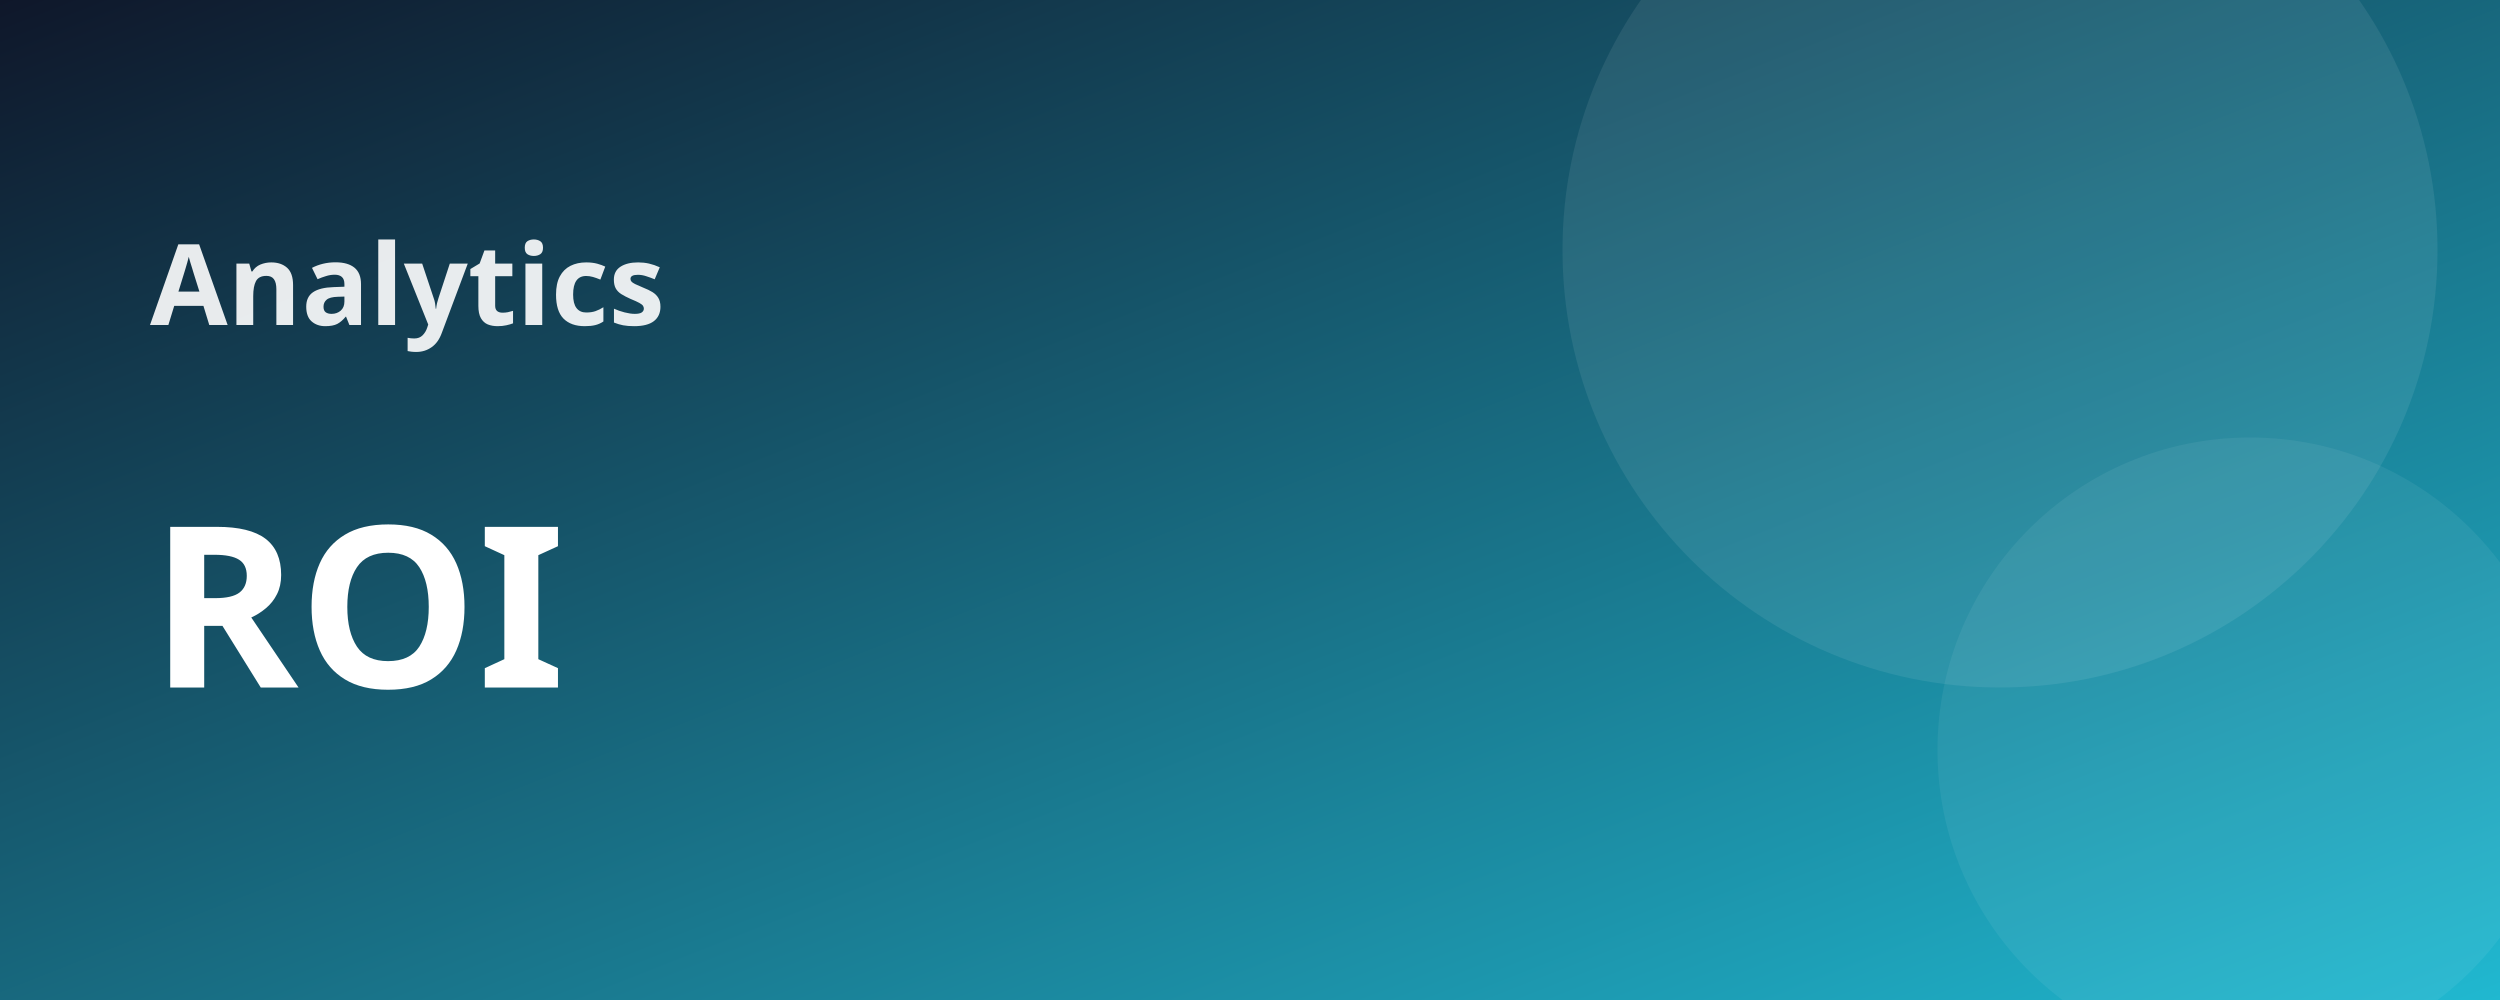
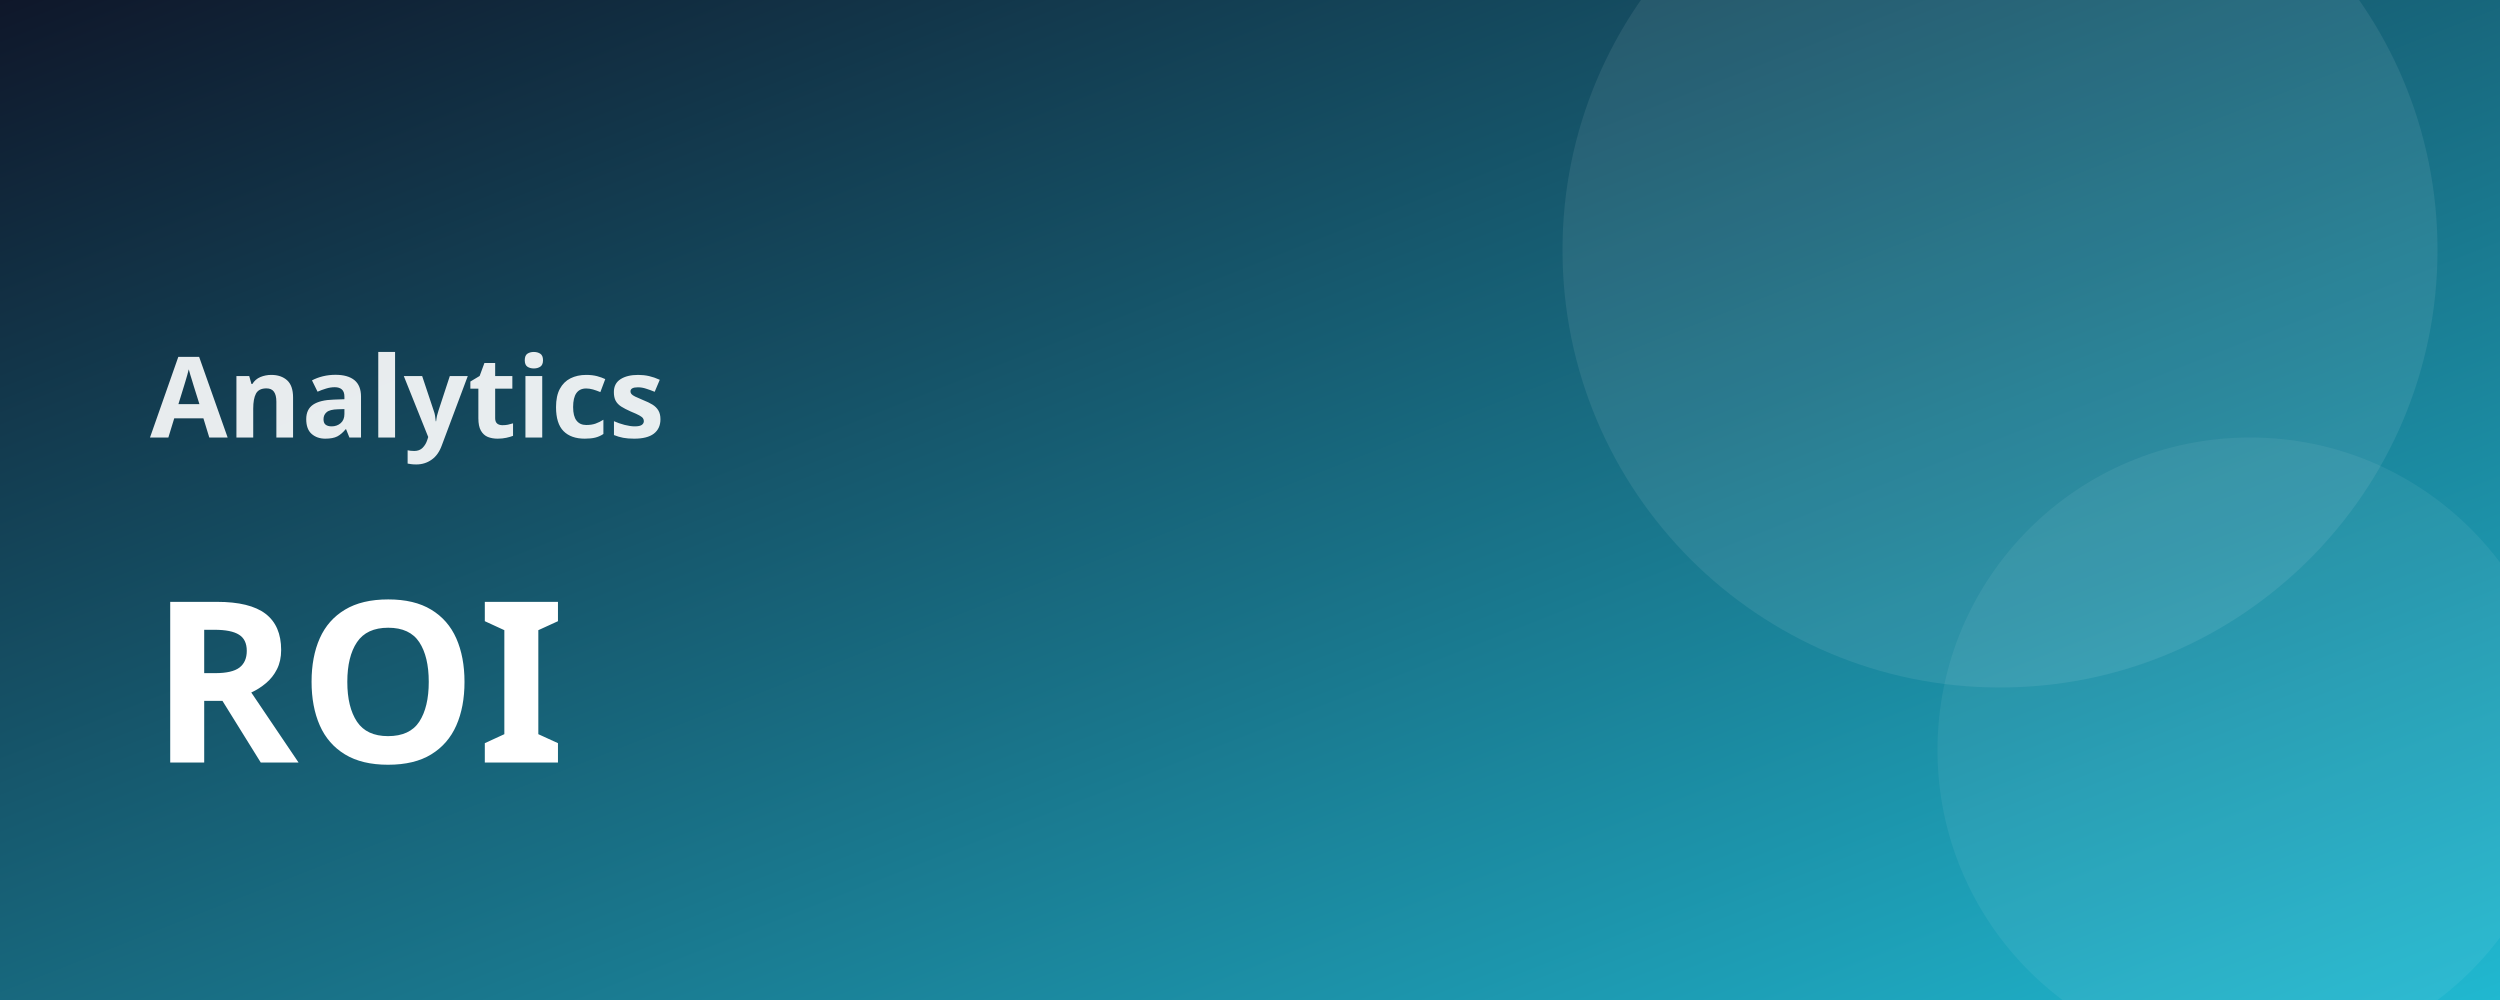
<svg xmlns="http://www.w3.org/2000/svg" text-rendering="geometricPrecision" shape-rendering="geometricPrecision" viewBox="0 0 400 160" fill="none">
  <defs>
    <linearGradient id="g" x1="0" y1="0" x2="1" y2="1">
      <stop offset="0%" stop-color="#0f172a" />
      <stop offset="100%" stop-color="#20b8d0" />
    </linearGradient>
  </defs>
  <rect width="400" height="160" fill="url(#g)" />
  <circle cx="320" cy="40" r="70" fill="#fff" opacity=".08" />
  <circle cx="360" cy="120" r="50" fill="#fff" opacity=".06" />
-   <text x="24" y="52" fill="#fff" font-family="system-ui,sans-serif" font-size="18" font-weight="700" opacity=".9">Analytics</text>
-   <text x="24" y="110" fill="#fff" font-family="system-ui,sans-serif" font-size="36" font-weight="800">ROI</text>
+   <text x="24" y="70" fill="#fff" font-family="system-ui,sans-serif" font-size="18" font-weight="700" opacity=".9">Analytics</text>
+   <text x="24" y="122" fill="#fff" font-family="system-ui,sans-serif" font-size="36" font-weight="800">ROI</text>
</svg>
